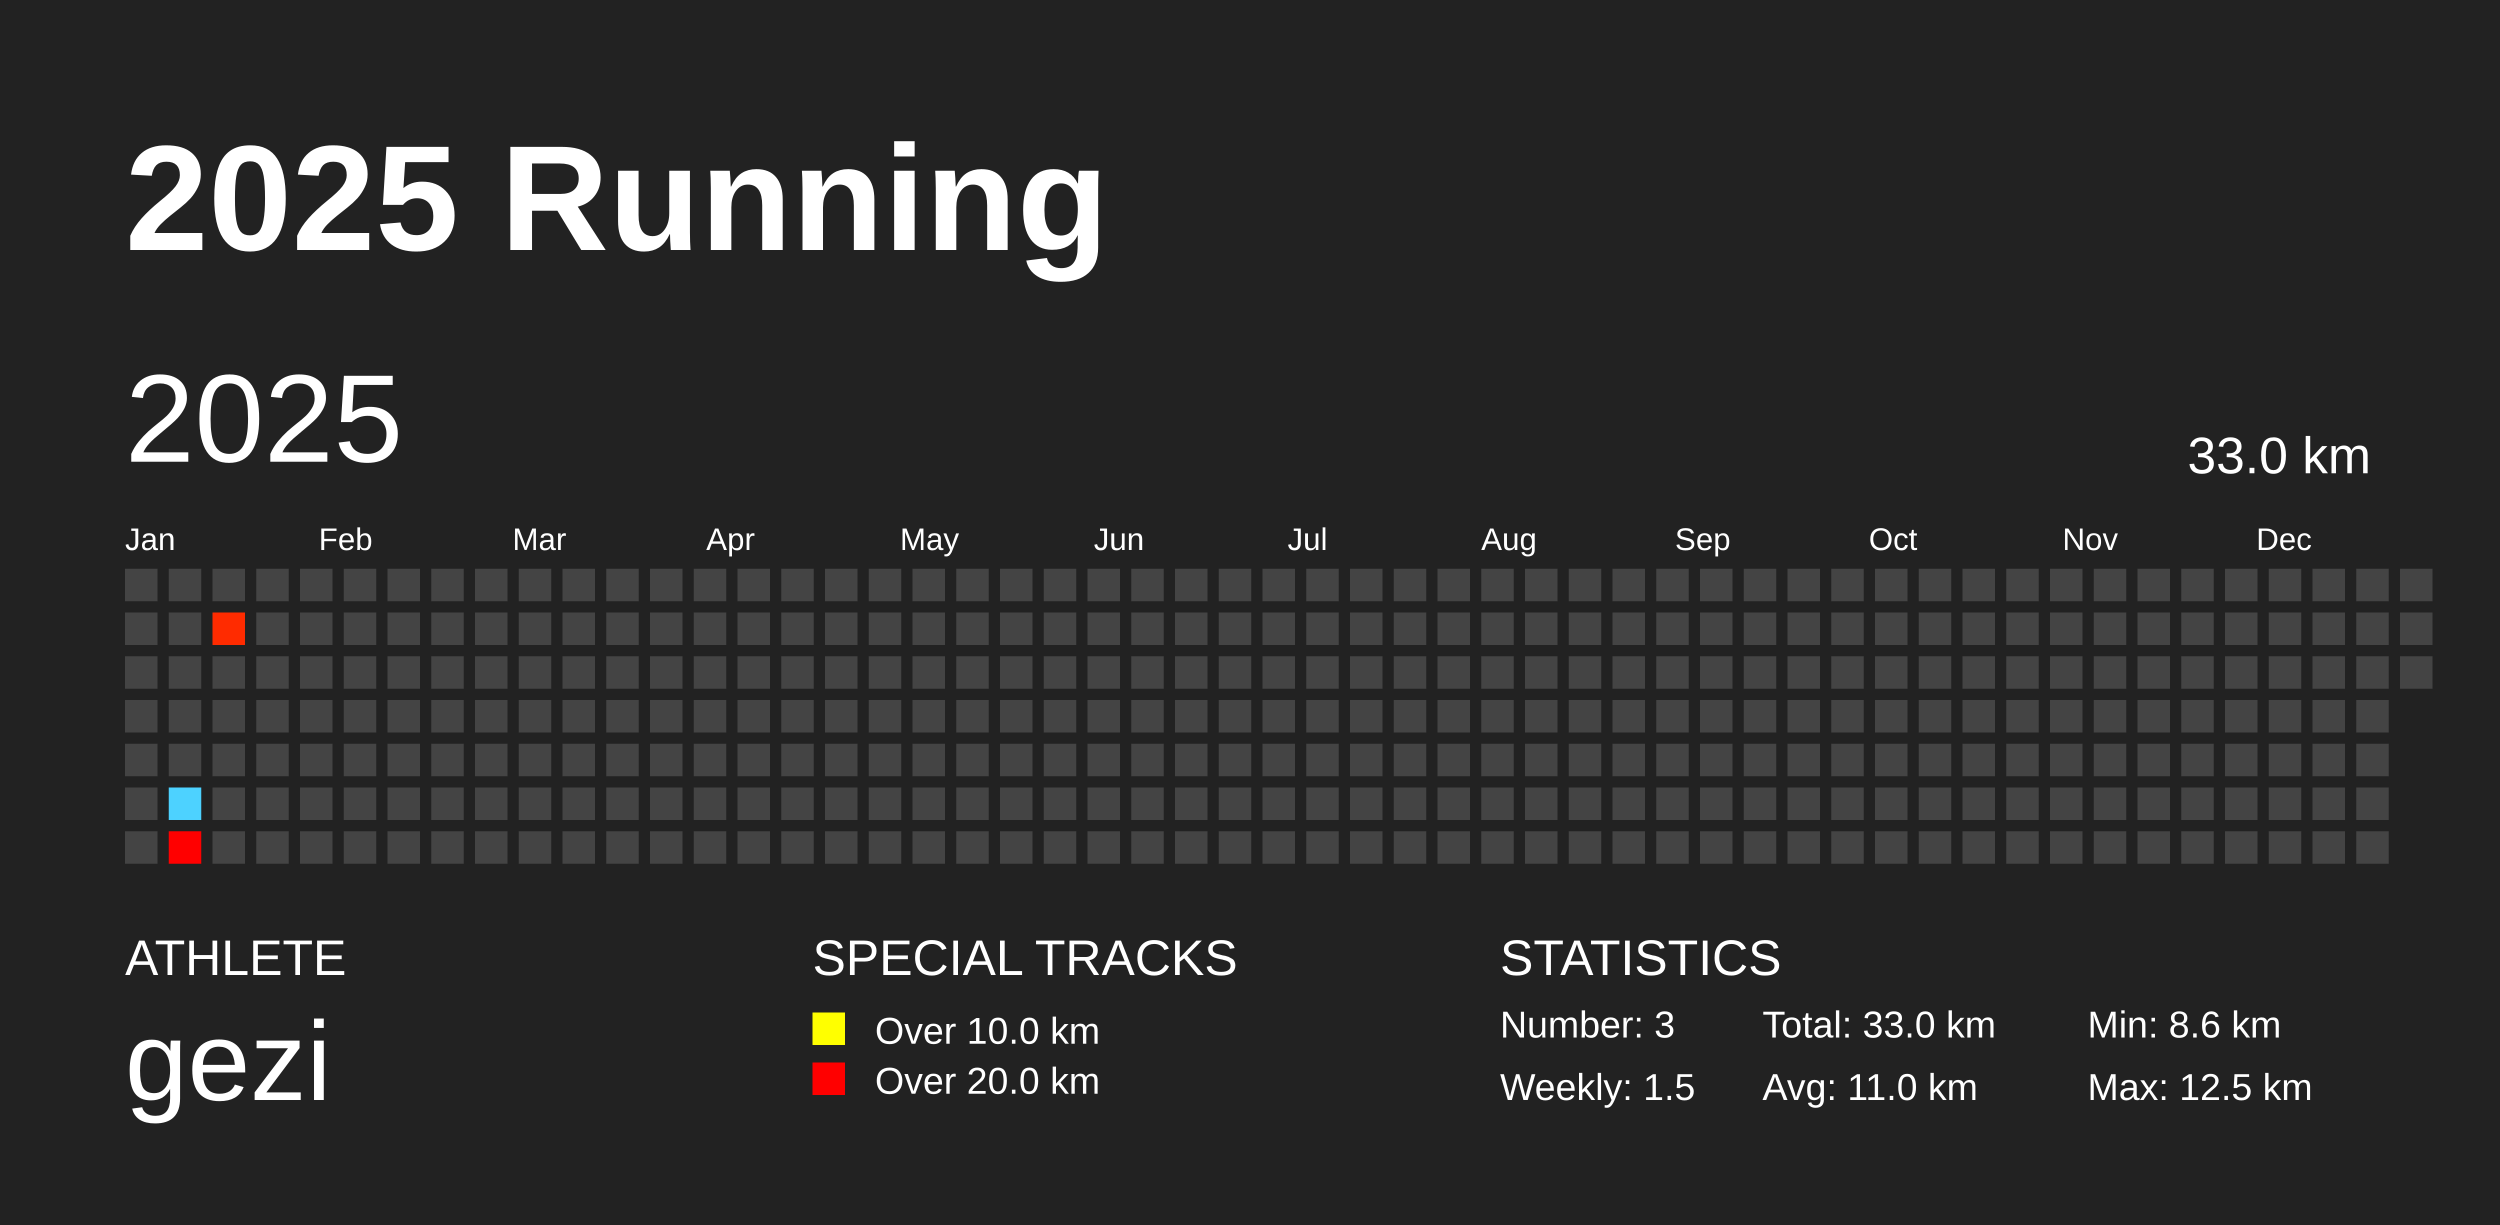
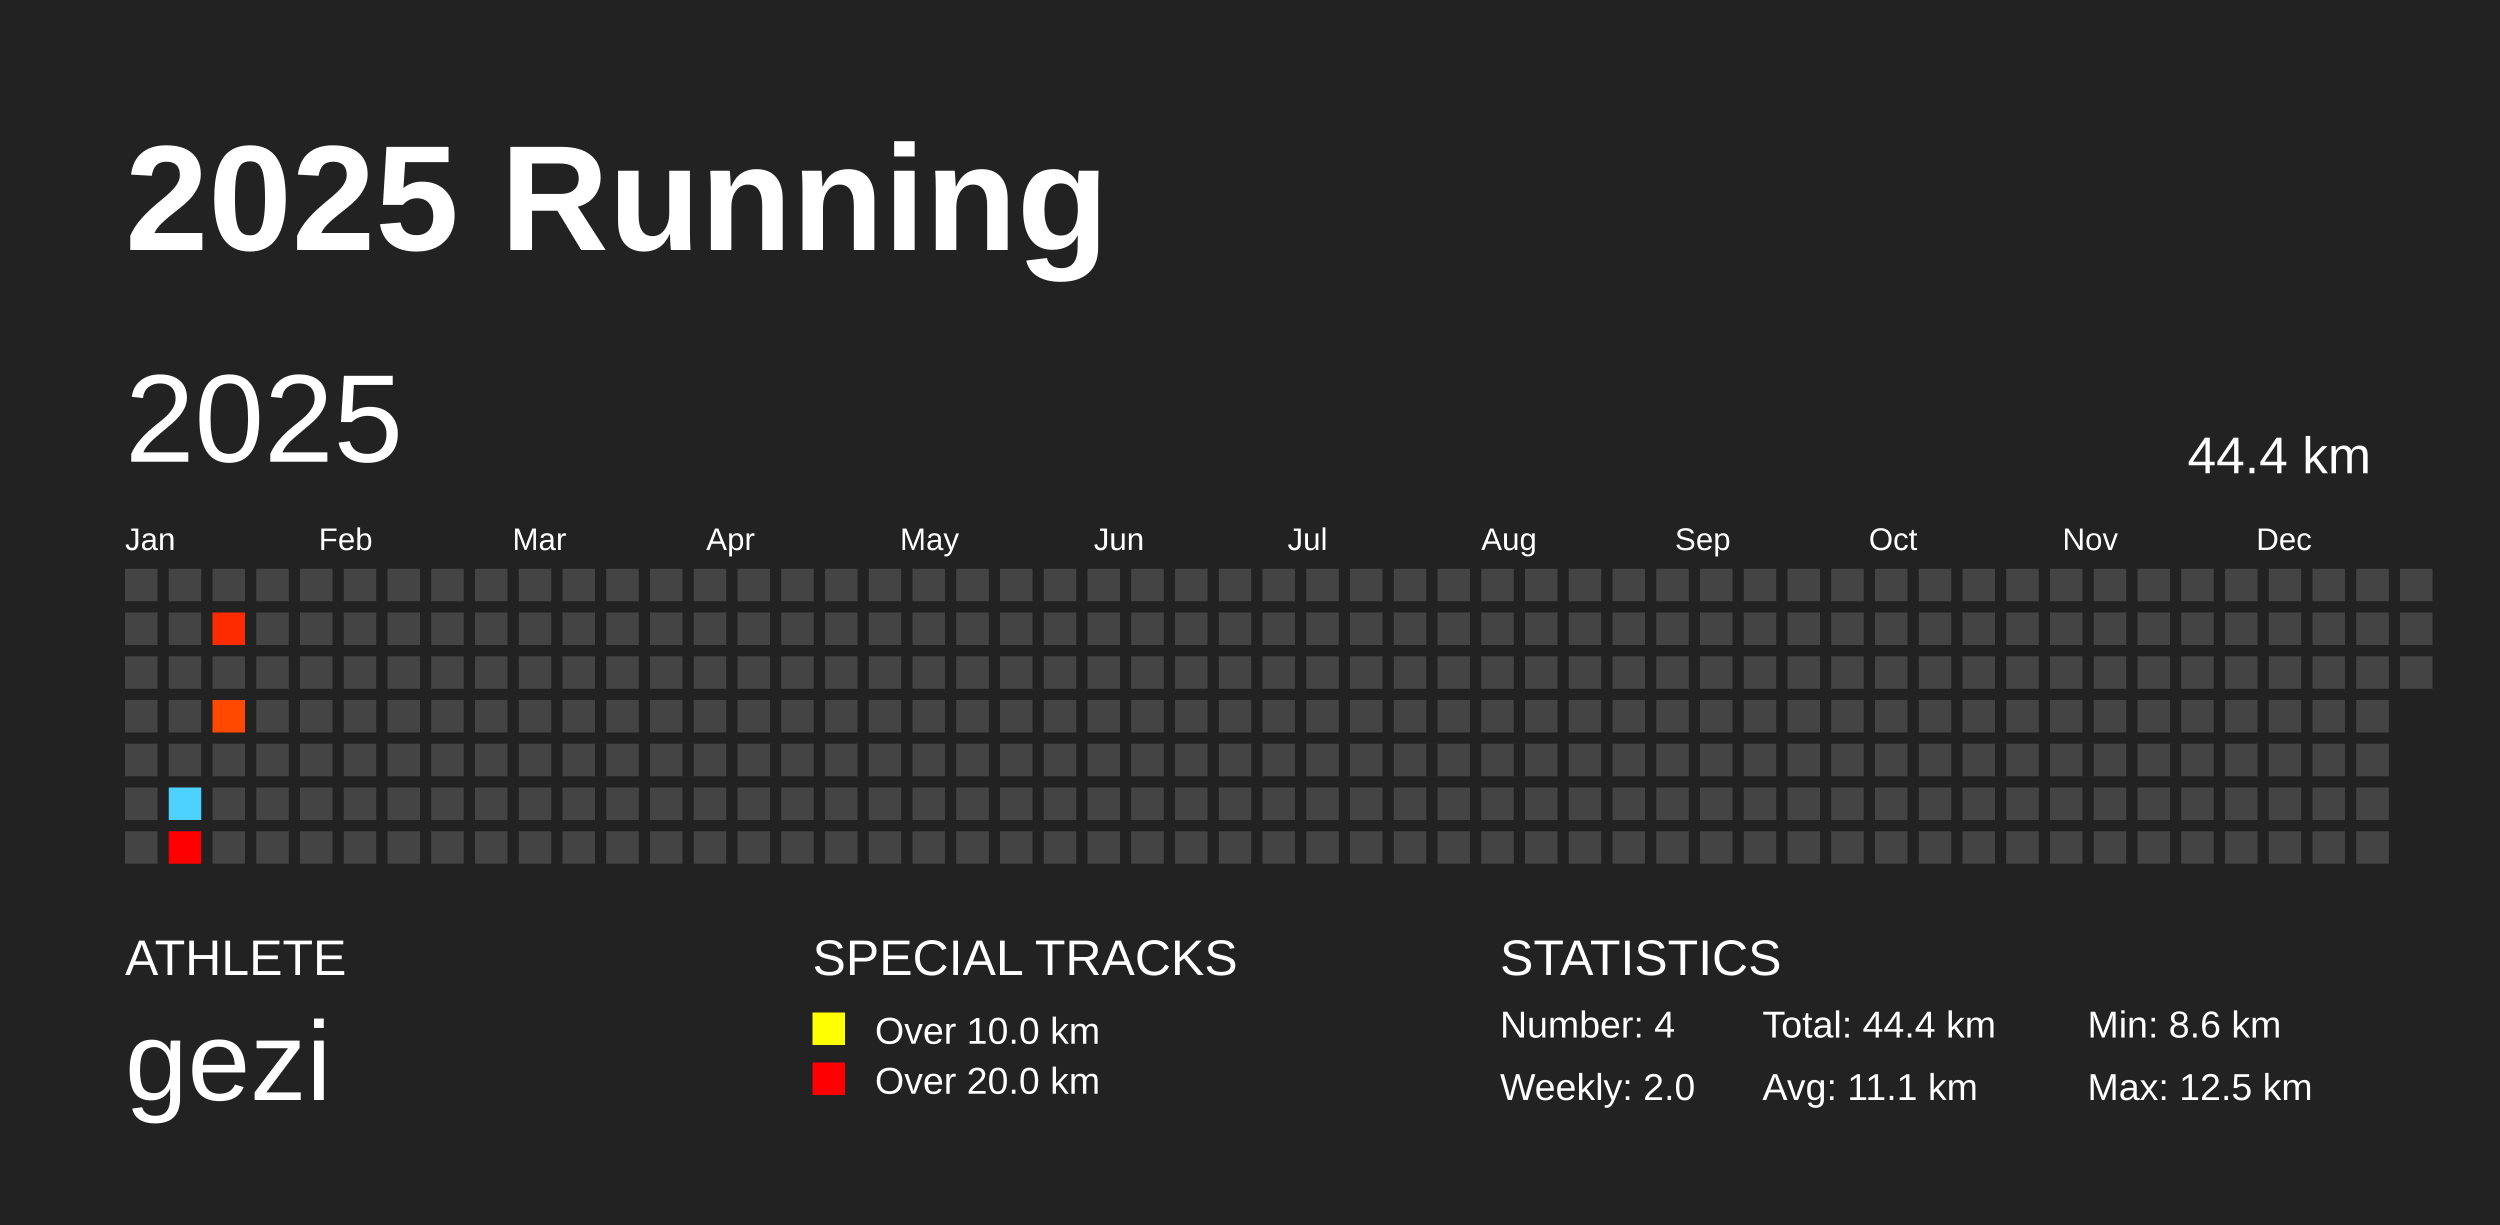
<svg xmlns="http://www.w3.org/2000/svg" baseProfile="full" height="98mm" version="1.1" viewBox="0,0,200,98" width="200mm">
  <defs />
  <rect fill="#222222" height="98" width="200" x="0" y="0" />
  <text fill="#FFFFFF" style="font-size:12px; font-family:Arial; font-weight:bold;" x="10" y="20">2025 Running</text>
  <text fill="#FFFFFF" style="font-size:4px; font-family:Arial" x="10" y="78">ATHLETE</text>
  <text fill="#FFFFFF" style="font-size:9px; font-family:Arial" x="10" y="88">gezi</text>
  <text fill="#FFFFFF" style="font-size:4px; font-family:Arial" x="65" y="78">SPECIAL TRACKS</text>
  <rect fill="yellow" height="2.6" width="2.6" x="65" y="81" />
  <text fill="#FFFFFF" style="font-size:3px; font-family:Arial" x="70" y="83.5">Over 10.0 km</text>
  <rect fill="red" height="2.6" width="2.6" x="65" y="85" />
  <text fill="#FFFFFF" style="font-size:3px; font-family:Arial" x="70" y="87.5">Over 20.0 km</text>
  <text fill="#FFFFFF" style="font-size:4px; font-family:Arial" x="120" y="78">STATISTICS</text>
-   <text fill="#FFFFFF" style="font-size:3px; font-family:Arial" x="120" y="83">Number: 3</text>
-   <text fill="#FFFFFF" style="font-size:3px; font-family:Arial" x="120" y="88">Weekly: 1.5</text>
-   <text fill="#FFFFFF" style="font-size:3px; font-family:Arial" x="141" y="83">Total: 33.0 km</text>
-   <text fill="#FFFFFF" style="font-size:3px; font-family:Arial" x="141" y="88">Avg: 11.0 km</text>
+   <text fill="#FFFFFF" style="font-size:3px; font-family:Arial" x="120" y="83">Number: 4</text>
+   <text fill="#FFFFFF" style="font-size:3px; font-family:Arial" x="120" y="88">Weekly: 2.0</text>
+   <text fill="#FFFFFF" style="font-size:3px; font-family:Arial" x="141" y="83">Total: 44.4 km</text>
+   <text fill="#FFFFFF" style="font-size:3px; font-family:Arial" x="141" y="88">Avg: 11.1 km</text>
  <text fill="#FFFFFF" style="font-size:3px; font-family:Arial" x="167" y="83">Min: 8.6 km</text>
  <text fill="#FFFFFF" style="font-size:3px; font-family:Arial" x="167" y="88">Max: 12.5 km</text>
  <text dominant-baseline="hanging" fill="#FFFFFF" style="font-size:10.0px; font-family:Arial;" x="10" y="30">2025</text>
-   <text dominant-baseline="hanging" fill="#FFFFFF" style="font-size:4.125px; font-family:Arial;" x="175" y="35">33.0 km</text>
+   <text dominant-baseline="hanging" fill="#FFFFFF" style="font-size:4.125px; font-family:Arial;" x="175" y="35">44.4 km</text>
  <text fill="#FFFFFF" style="font-size:2.5px; font-family:Arial" x="10.0" y="44">Jan</text>
  <text fill="#FFFFFF" style="font-size:2.5px; font-family:Arial" x="25.5" y="44">Feb</text>
  <text fill="#FFFFFF" style="font-size:2.5px; font-family:Arial" x="41.0" y="44">Mar</text>
  <text fill="#FFFFFF" style="font-size:2.5px; font-family:Arial" x="56.5" y="44">Apr</text>
  <text fill="#FFFFFF" style="font-size:2.5px; font-family:Arial" x="72.0" y="44">May</text>
  <text fill="#FFFFFF" style="font-size:2.5px; font-family:Arial" x="87.5" y="44">Jun</text>
  <text fill="#FFFFFF" style="font-size:2.5px; font-family:Arial" x="103.0" y="44">Jul</text>
  <text fill="#FFFFFF" style="font-size:2.5px; font-family:Arial" x="118.5" y="44">Aug</text>
  <text fill="#FFFFFF" style="font-size:2.5px; font-family:Arial" x="134.0" y="44">Sep</text>
  <text fill="#FFFFFF" style="font-size:2.5px; font-family:Arial" x="149.5" y="44">Oct</text>
  <text fill="#FFFFFF" style="font-size:2.5px; font-family:Arial" x="165.0" y="44">Nov</text>
  <text fill="#FFFFFF" style="font-size:2.5px; font-family:Arial" x="180.5" y="44">Dec</text>
  <rect fill="#444444" height="2.6" width="2.6" x="10.0" y="45.5" />
  <rect fill="#444444" height="2.6" width="2.6" x="10.0" y="49.0" />
  <rect fill="#444444" height="2.6" width="2.6" x="10.0" y="52.5" />
  <rect fill="#444444" height="2.6" width="2.6" x="10.0" y="56.0" />
  <rect fill="#444444" height="2.6" width="2.6" x="10.0" y="59.5" />
  <rect fill="#444444" height="2.6" width="2.6" x="10.0" y="63.0" />
  <rect fill="#444444" height="2.6" width="2.6" x="10.0" y="66.5" />
  <rect fill="#444444" height="2.6" width="2.6" x="13.5" y="45.5" />
  <rect fill="#444444" height="2.6" width="2.6" x="13.5" y="49.0" />
  <rect fill="#444444" height="2.6" width="2.6" x="13.5" y="52.5" />
  <rect fill="#444444" height="2.6" width="2.6" x="13.5" y="56.0" />
  <rect fill="#444444" height="2.6" width="2.6" x="13.5" y="59.5" />
  <rect fill="#4dd2ff" height="2.6" width="2.6" x="13.5" y="63.0" />
  <rect fill="#ff0000" height="2.6" width="2.6" x="13.5" y="66.5" />
  <rect fill="#444444" height="2.6" width="2.6" x="17.0" y="45.5" />
  <rect fill="#ff2b00" height="2.6" width="2.6" x="17.0" y="49.0" />
  <rect fill="#444444" height="2.6" width="2.6" x="17.0" y="52.5" />
-   <rect fill="#444444" height="2.6" width="2.6" x="17.0" y="56.0" />
+   <rect fill="#ff4800" height="2.6" width="2.6" x="17.0" y="56.0" />
  <rect fill="#444444" height="2.6" width="2.6" x="17.0" y="59.5" />
  <rect fill="#444444" height="2.6" width="2.6" x="17.0" y="63.0" />
  <rect fill="#444444" height="2.6" width="2.6" x="17.0" y="66.5" />
  <rect fill="#444444" height="2.6" width="2.6" x="20.5" y="45.5" />
  <rect fill="#444444" height="2.6" width="2.6" x="20.5" y="49.0" />
  <rect fill="#444444" height="2.6" width="2.6" x="20.5" y="52.5" />
  <rect fill="#444444" height="2.6" width="2.6" x="20.5" y="56.0" />
  <rect fill="#444444" height="2.6" width="2.6" x="20.5" y="59.5" />
  <rect fill="#444444" height="2.6" width="2.6" x="20.5" y="63.0" />
  <rect fill="#444444" height="2.6" width="2.6" x="20.5" y="66.5" />
  <rect fill="#444444" height="2.6" width="2.6" x="24.0" y="45.5" />
  <rect fill="#444444" height="2.6" width="2.6" x="24.0" y="49.0" />
  <rect fill="#444444" height="2.6" width="2.6" x="24.0" y="52.5" />
  <rect fill="#444444" height="2.6" width="2.6" x="24.0" y="56.0" />
  <rect fill="#444444" height="2.6" width="2.6" x="24.0" y="59.5" />
  <rect fill="#444444" height="2.6" width="2.6" x="24.0" y="63.0" />
  <rect fill="#444444" height="2.6" width="2.6" x="24.0" y="66.5" />
  <rect fill="#444444" height="2.6" width="2.6" x="27.5" y="45.5" />
  <rect fill="#444444" height="2.6" width="2.6" x="27.5" y="49.0" />
  <rect fill="#444444" height="2.6" width="2.6" x="27.5" y="52.5" />
  <rect fill="#444444" height="2.6" width="2.6" x="27.5" y="56.0" />
  <rect fill="#444444" height="2.6" width="2.6" x="27.5" y="59.5" />
  <rect fill="#444444" height="2.6" width="2.6" x="27.5" y="63.0" />
  <rect fill="#444444" height="2.6" width="2.6" x="27.5" y="66.5" />
  <rect fill="#444444" height="2.6" width="2.6" x="31.0" y="45.5" />
  <rect fill="#444444" height="2.6" width="2.6" x="31.0" y="49.0" />
  <rect fill="#444444" height="2.6" width="2.6" x="31.0" y="52.5" />
  <rect fill="#444444" height="2.6" width="2.6" x="31.0" y="56.0" />
  <rect fill="#444444" height="2.6" width="2.6" x="31.0" y="59.5" />
  <rect fill="#444444" height="2.6" width="2.6" x="31.0" y="63.0" />
  <rect fill="#444444" height="2.6" width="2.6" x="31.0" y="66.5" />
  <rect fill="#444444" height="2.6" width="2.6" x="34.5" y="45.5" />
  <rect fill="#444444" height="2.6" width="2.6" x="34.5" y="49.0" />
  <rect fill="#444444" height="2.6" width="2.6" x="34.5" y="52.5" />
  <rect fill="#444444" height="2.6" width="2.6" x="34.5" y="56.0" />
  <rect fill="#444444" height="2.6" width="2.6" x="34.5" y="59.5" />
  <rect fill="#444444" height="2.6" width="2.6" x="34.5" y="63.0" />
  <rect fill="#444444" height="2.6" width="2.6" x="34.5" y="66.5" />
  <rect fill="#444444" height="2.6" width="2.6" x="38.0" y="45.5" />
  <rect fill="#444444" height="2.6" width="2.6" x="38.0" y="49.0" />
  <rect fill="#444444" height="2.6" width="2.6" x="38.0" y="52.5" />
  <rect fill="#444444" height="2.6" width="2.6" x="38.0" y="56.0" />
  <rect fill="#444444" height="2.6" width="2.6" x="38.0" y="59.5" />
  <rect fill="#444444" height="2.6" width="2.6" x="38.0" y="63.0" />
  <rect fill="#444444" height="2.6" width="2.6" x="38.0" y="66.5" />
  <rect fill="#444444" height="2.6" width="2.6" x="41.5" y="45.5" />
  <rect fill="#444444" height="2.6" width="2.6" x="41.5" y="49.0" />
  <rect fill="#444444" height="2.6" width="2.6" x="41.5" y="52.5" />
  <rect fill="#444444" height="2.6" width="2.6" x="41.5" y="56.0" />
  <rect fill="#444444" height="2.6" width="2.6" x="41.5" y="59.5" />
  <rect fill="#444444" height="2.6" width="2.6" x="41.5" y="63.0" />
  <rect fill="#444444" height="2.6" width="2.6" x="41.5" y="66.5" />
  <rect fill="#444444" height="2.6" width="2.6" x="45.0" y="45.5" />
  <rect fill="#444444" height="2.6" width="2.6" x="45.0" y="49.0" />
  <rect fill="#444444" height="2.6" width="2.6" x="45.0" y="52.5" />
  <rect fill="#444444" height="2.6" width="2.6" x="45.0" y="56.0" />
  <rect fill="#444444" height="2.6" width="2.6" x="45.0" y="59.5" />
  <rect fill="#444444" height="2.6" width="2.6" x="45.0" y="63.0" />
  <rect fill="#444444" height="2.6" width="2.6" x="45.0" y="66.5" />
  <rect fill="#444444" height="2.6" width="2.6" x="48.5" y="45.5" />
  <rect fill="#444444" height="2.6" width="2.6" x="48.5" y="49.0" />
  <rect fill="#444444" height="2.6" width="2.6" x="48.5" y="52.5" />
  <rect fill="#444444" height="2.6" width="2.6" x="48.5" y="56.0" />
  <rect fill="#444444" height="2.6" width="2.6" x="48.5" y="59.5" />
  <rect fill="#444444" height="2.6" width="2.6" x="48.5" y="63.0" />
  <rect fill="#444444" height="2.6" width="2.6" x="48.5" y="66.5" />
  <rect fill="#444444" height="2.6" width="2.6" x="52.0" y="45.5" />
  <rect fill="#444444" height="2.6" width="2.6" x="52.0" y="49.0" />
  <rect fill="#444444" height="2.6" width="2.6" x="52.0" y="52.5" />
  <rect fill="#444444" height="2.6" width="2.6" x="52.0" y="56.0" />
  <rect fill="#444444" height="2.6" width="2.6" x="52.0" y="59.5" />
  <rect fill="#444444" height="2.6" width="2.6" x="52.0" y="63.0" />
  <rect fill="#444444" height="2.6" width="2.6" x="52.0" y="66.5" />
  <rect fill="#444444" height="2.6" width="2.6" x="55.5" y="45.5" />
  <rect fill="#444444" height="2.6" width="2.6" x="55.5" y="49.0" />
  <rect fill="#444444" height="2.6" width="2.6" x="55.5" y="52.5" />
  <rect fill="#444444" height="2.6" width="2.6" x="55.5" y="56.0" />
  <rect fill="#444444" height="2.6" width="2.6" x="55.5" y="59.5" />
  <rect fill="#444444" height="2.6" width="2.6" x="55.5" y="63.0" />
  <rect fill="#444444" height="2.6" width="2.6" x="55.5" y="66.5" />
  <rect fill="#444444" height="2.6" width="2.6" x="59.0" y="45.5" />
  <rect fill="#444444" height="2.6" width="2.6" x="59.0" y="49.0" />
  <rect fill="#444444" height="2.6" width="2.6" x="59.0" y="52.5" />
  <rect fill="#444444" height="2.6" width="2.6" x="59.0" y="56.0" />
  <rect fill="#444444" height="2.6" width="2.6" x="59.0" y="59.5" />
  <rect fill="#444444" height="2.6" width="2.6" x="59.0" y="63.0" />
  <rect fill="#444444" height="2.6" width="2.6" x="59.0" y="66.5" />
  <rect fill="#444444" height="2.6" width="2.6" x="62.5" y="45.5" />
  <rect fill="#444444" height="2.6" width="2.6" x="62.5" y="49.0" />
  <rect fill="#444444" height="2.6" width="2.6" x="62.5" y="52.5" />
  <rect fill="#444444" height="2.6" width="2.6" x="62.5" y="56.0" />
  <rect fill="#444444" height="2.6" width="2.6" x="62.5" y="59.5" />
  <rect fill="#444444" height="2.6" width="2.6" x="62.5" y="63.0" />
  <rect fill="#444444" height="2.6" width="2.6" x="62.5" y="66.5" />
  <rect fill="#444444" height="2.6" width="2.6" x="66.0" y="45.5" />
  <rect fill="#444444" height="2.6" width="2.6" x="66.0" y="49.0" />
  <rect fill="#444444" height="2.6" width="2.6" x="66.0" y="52.5" />
  <rect fill="#444444" height="2.6" width="2.6" x="66.0" y="56.0" />
  <rect fill="#444444" height="2.6" width="2.6" x="66.0" y="59.5" />
  <rect fill="#444444" height="2.6" width="2.6" x="66.0" y="63.0" />
  <rect fill="#444444" height="2.6" width="2.6" x="66.0" y="66.5" />
  <rect fill="#444444" height="2.6" width="2.6" x="69.5" y="45.5" />
  <rect fill="#444444" height="2.6" width="2.6" x="69.5" y="49.0" />
  <rect fill="#444444" height="2.6" width="2.6" x="69.5" y="52.5" />
  <rect fill="#444444" height="2.6" width="2.6" x="69.5" y="56.0" />
  <rect fill="#444444" height="2.6" width="2.6" x="69.5" y="59.5" />
  <rect fill="#444444" height="2.6" width="2.6" x="69.5" y="63.0" />
  <rect fill="#444444" height="2.6" width="2.6" x="69.5" y="66.5" />
  <rect fill="#444444" height="2.6" width="2.6" x="73.0" y="45.5" />
  <rect fill="#444444" height="2.6" width="2.6" x="73.0" y="49.0" />
  <rect fill="#444444" height="2.6" width="2.6" x="73.0" y="52.5" />
  <rect fill="#444444" height="2.6" width="2.6" x="73.0" y="56.0" />
  <rect fill="#444444" height="2.6" width="2.6" x="73.0" y="59.5" />
  <rect fill="#444444" height="2.6" width="2.6" x="73.0" y="63.0" />
  <rect fill="#444444" height="2.6" width="2.6" x="73.0" y="66.5" />
  <rect fill="#444444" height="2.6" width="2.6" x="76.5" y="45.5" />
  <rect fill="#444444" height="2.6" width="2.6" x="76.5" y="49.0" />
  <rect fill="#444444" height="2.6" width="2.6" x="76.5" y="52.5" />
  <rect fill="#444444" height="2.6" width="2.6" x="76.5" y="56.0" />
  <rect fill="#444444" height="2.6" width="2.6" x="76.5" y="59.5" />
  <rect fill="#444444" height="2.6" width="2.6" x="76.5" y="63.0" />
  <rect fill="#444444" height="2.6" width="2.6" x="76.5" y="66.5" />
  <rect fill="#444444" height="2.6" width="2.6" x="80.0" y="45.5" />
  <rect fill="#444444" height="2.6" width="2.6" x="80.0" y="49.0" />
  <rect fill="#444444" height="2.6" width="2.6" x="80.0" y="52.5" />
  <rect fill="#444444" height="2.6" width="2.6" x="80.0" y="56.0" />
  <rect fill="#444444" height="2.6" width="2.6" x="80.0" y="59.5" />
  <rect fill="#444444" height="2.6" width="2.6" x="80.0" y="63.0" />
  <rect fill="#444444" height="2.6" width="2.6" x="80.0" y="66.5" />
  <rect fill="#444444" height="2.6" width="2.6" x="83.5" y="45.5" />
  <rect fill="#444444" height="2.6" width="2.6" x="83.5" y="49.0" />
  <rect fill="#444444" height="2.6" width="2.6" x="83.5" y="52.5" />
  <rect fill="#444444" height="2.6" width="2.6" x="83.5" y="56.0" />
  <rect fill="#444444" height="2.6" width="2.6" x="83.5" y="59.5" />
  <rect fill="#444444" height="2.6" width="2.6" x="83.5" y="63.0" />
  <rect fill="#444444" height="2.6" width="2.6" x="83.5" y="66.5" />
  <rect fill="#444444" height="2.6" width="2.6" x="87.0" y="45.5" />
  <rect fill="#444444" height="2.6" width="2.6" x="87.0" y="49.0" />
  <rect fill="#444444" height="2.6" width="2.6" x="87.0" y="52.5" />
  <rect fill="#444444" height="2.6" width="2.6" x="87.0" y="56.0" />
  <rect fill="#444444" height="2.6" width="2.6" x="87.0" y="59.5" />
  <rect fill="#444444" height="2.6" width="2.6" x="87.0" y="63.0" />
  <rect fill="#444444" height="2.6" width="2.6" x="87.0" y="66.5" />
  <rect fill="#444444" height="2.6" width="2.6" x="90.5" y="45.5" />
  <rect fill="#444444" height="2.6" width="2.6" x="90.5" y="49.0" />
  <rect fill="#444444" height="2.6" width="2.6" x="90.5" y="52.5" />
  <rect fill="#444444" height="2.6" width="2.6" x="90.5" y="56.0" />
  <rect fill="#444444" height="2.6" width="2.6" x="90.5" y="59.5" />
  <rect fill="#444444" height="2.6" width="2.6" x="90.5" y="63.0" />
  <rect fill="#444444" height="2.6" width="2.6" x="90.5" y="66.5" />
  <rect fill="#444444" height="2.6" width="2.6" x="94.0" y="45.5" />
  <rect fill="#444444" height="2.6" width="2.6" x="94.0" y="49.0" />
  <rect fill="#444444" height="2.6" width="2.6" x="94.0" y="52.5" />
  <rect fill="#444444" height="2.6" width="2.6" x="94.0" y="56.0" />
  <rect fill="#444444" height="2.6" width="2.6" x="94.0" y="59.5" />
  <rect fill="#444444" height="2.6" width="2.6" x="94.0" y="63.0" />
  <rect fill="#444444" height="2.6" width="2.6" x="94.0" y="66.5" />
  <rect fill="#444444" height="2.6" width="2.6" x="97.5" y="45.5" />
  <rect fill="#444444" height="2.6" width="2.6" x="97.5" y="49.0" />
  <rect fill="#444444" height="2.6" width="2.6" x="97.5" y="52.5" />
  <rect fill="#444444" height="2.6" width="2.6" x="97.5" y="56.0" />
  <rect fill="#444444" height="2.6" width="2.6" x="97.5" y="59.5" />
  <rect fill="#444444" height="2.6" width="2.6" x="97.5" y="63.0" />
  <rect fill="#444444" height="2.6" width="2.6" x="97.5" y="66.5" />
  <rect fill="#444444" height="2.6" width="2.6" x="101.0" y="45.5" />
  <rect fill="#444444" height="2.6" width="2.6" x="101.0" y="49.0" />
  <rect fill="#444444" height="2.6" width="2.6" x="101.0" y="52.5" />
  <rect fill="#444444" height="2.6" width="2.6" x="101.0" y="56.0" />
  <rect fill="#444444" height="2.6" width="2.6" x="101.0" y="59.5" />
  <rect fill="#444444" height="2.6" width="2.6" x="101.0" y="63.0" />
  <rect fill="#444444" height="2.6" width="2.6" x="101.0" y="66.5" />
  <rect fill="#444444" height="2.6" width="2.6" x="104.5" y="45.5" />
  <rect fill="#444444" height="2.6" width="2.6" x="104.5" y="49.0" />
  <rect fill="#444444" height="2.6" width="2.6" x="104.5" y="52.5" />
  <rect fill="#444444" height="2.6" width="2.6" x="104.5" y="56.0" />
  <rect fill="#444444" height="2.6" width="2.6" x="104.5" y="59.5" />
  <rect fill="#444444" height="2.6" width="2.6" x="104.5" y="63.0" />
  <rect fill="#444444" height="2.6" width="2.6" x="104.5" y="66.5" />
  <rect fill="#444444" height="2.6" width="2.6" x="108.0" y="45.5" />
  <rect fill="#444444" height="2.6" width="2.6" x="108.0" y="49.0" />
  <rect fill="#444444" height="2.6" width="2.6" x="108.0" y="52.5" />
  <rect fill="#444444" height="2.6" width="2.6" x="108.0" y="56.0" />
  <rect fill="#444444" height="2.6" width="2.6" x="108.0" y="59.5" />
  <rect fill="#444444" height="2.6" width="2.6" x="108.0" y="63.0" />
  <rect fill="#444444" height="2.6" width="2.6" x="108.0" y="66.5" />
  <rect fill="#444444" height="2.6" width="2.6" x="111.5" y="45.5" />
  <rect fill="#444444" height="2.6" width="2.6" x="111.5" y="49.0" />
  <rect fill="#444444" height="2.6" width="2.6" x="111.5" y="52.5" />
  <rect fill="#444444" height="2.6" width="2.6" x="111.5" y="56.0" />
  <rect fill="#444444" height="2.6" width="2.6" x="111.5" y="59.5" />
  <rect fill="#444444" height="2.6" width="2.6" x="111.5" y="63.0" />
  <rect fill="#444444" height="2.6" width="2.6" x="111.5" y="66.5" />
  <rect fill="#444444" height="2.6" width="2.6" x="115.0" y="45.5" />
  <rect fill="#444444" height="2.6" width="2.6" x="115.0" y="49.0" />
  <rect fill="#444444" height="2.6" width="2.6" x="115.0" y="52.5" />
  <rect fill="#444444" height="2.6" width="2.6" x="115.0" y="56.0" />
  <rect fill="#444444" height="2.6" width="2.6" x="115.0" y="59.5" />
  <rect fill="#444444" height="2.6" width="2.6" x="115.0" y="63.0" />
  <rect fill="#444444" height="2.6" width="2.6" x="115.0" y="66.5" />
  <rect fill="#444444" height="2.6" width="2.6" x="118.5" y="45.5" />
  <rect fill="#444444" height="2.6" width="2.6" x="118.5" y="49.0" />
  <rect fill="#444444" height="2.6" width="2.6" x="118.5" y="52.5" />
  <rect fill="#444444" height="2.6" width="2.6" x="118.5" y="56.0" />
  <rect fill="#444444" height="2.6" width="2.6" x="118.5" y="59.5" />
  <rect fill="#444444" height="2.6" width="2.6" x="118.5" y="63.0" />
  <rect fill="#444444" height="2.6" width="2.6" x="118.5" y="66.5" />
  <rect fill="#444444" height="2.6" width="2.6" x="122.0" y="45.5" />
  <rect fill="#444444" height="2.6" width="2.6" x="122.0" y="49.0" />
  <rect fill="#444444" height="2.6" width="2.6" x="122.0" y="52.5" />
  <rect fill="#444444" height="2.6" width="2.6" x="122.0" y="56.0" />
  <rect fill="#444444" height="2.6" width="2.6" x="122.0" y="59.5" />
  <rect fill="#444444" height="2.6" width="2.6" x="122.0" y="63.0" />
  <rect fill="#444444" height="2.6" width="2.6" x="122.0" y="66.5" />
  <rect fill="#444444" height="2.6" width="2.6" x="125.5" y="45.5" />
  <rect fill="#444444" height="2.6" width="2.6" x="125.5" y="49.0" />
  <rect fill="#444444" height="2.6" width="2.6" x="125.5" y="52.5" />
  <rect fill="#444444" height="2.6" width="2.6" x="125.5" y="56.0" />
  <rect fill="#444444" height="2.6" width="2.6" x="125.5" y="59.5" />
  <rect fill="#444444" height="2.6" width="2.6" x="125.5" y="63.0" />
  <rect fill="#444444" height="2.6" width="2.6" x="125.5" y="66.5" />
  <rect fill="#444444" height="2.6" width="2.6" x="129.0" y="45.5" />
  <rect fill="#444444" height="2.6" width="2.6" x="129.0" y="49.0" />
  <rect fill="#444444" height="2.6" width="2.6" x="129.0" y="52.5" />
  <rect fill="#444444" height="2.6" width="2.6" x="129.0" y="56.0" />
  <rect fill="#444444" height="2.6" width="2.6" x="129.0" y="59.5" />
  <rect fill="#444444" height="2.6" width="2.6" x="129.0" y="63.0" />
  <rect fill="#444444" height="2.6" width="2.6" x="129.0" y="66.5" />
  <rect fill="#444444" height="2.6" width="2.6" x="132.5" y="45.5" />
  <rect fill="#444444" height="2.6" width="2.6" x="132.5" y="49.0" />
  <rect fill="#444444" height="2.6" width="2.6" x="132.5" y="52.5" />
  <rect fill="#444444" height="2.6" width="2.6" x="132.5" y="56.0" />
  <rect fill="#444444" height="2.6" width="2.6" x="132.5" y="59.5" />
  <rect fill="#444444" height="2.6" width="2.6" x="132.5" y="63.0" />
  <rect fill="#444444" height="2.6" width="2.6" x="132.5" y="66.5" />
  <rect fill="#444444" height="2.6" width="2.6" x="136.0" y="45.5" />
  <rect fill="#444444" height="2.6" width="2.6" x="136.0" y="49.0" />
  <rect fill="#444444" height="2.6" width="2.6" x="136.0" y="52.5" />
  <rect fill="#444444" height="2.6" width="2.6" x="136.0" y="56.0" />
  <rect fill="#444444" height="2.6" width="2.6" x="136.0" y="59.5" />
  <rect fill="#444444" height="2.6" width="2.6" x="136.0" y="63.0" />
  <rect fill="#444444" height="2.6" width="2.6" x="136.0" y="66.5" />
  <rect fill="#444444" height="2.6" width="2.6" x="139.5" y="45.5" />
  <rect fill="#444444" height="2.6" width="2.6" x="139.5" y="49.0" />
  <rect fill="#444444" height="2.6" width="2.6" x="139.5" y="52.5" />
  <rect fill="#444444" height="2.6" width="2.6" x="139.5" y="56.0" />
  <rect fill="#444444" height="2.6" width="2.6" x="139.5" y="59.5" />
  <rect fill="#444444" height="2.6" width="2.6" x="139.5" y="63.0" />
  <rect fill="#444444" height="2.6" width="2.6" x="139.5" y="66.5" />
  <rect fill="#444444" height="2.6" width="2.6" x="143.0" y="45.5" />
  <rect fill="#444444" height="2.6" width="2.6" x="143.0" y="49.0" />
  <rect fill="#444444" height="2.6" width="2.6" x="143.0" y="52.5" />
  <rect fill="#444444" height="2.6" width="2.6" x="143.0" y="56.0" />
  <rect fill="#444444" height="2.6" width="2.6" x="143.0" y="59.5" />
  <rect fill="#444444" height="2.6" width="2.6" x="143.0" y="63.0" />
  <rect fill="#444444" height="2.6" width="2.6" x="143.0" y="66.5" />
  <rect fill="#444444" height="2.6" width="2.6" x="146.5" y="45.5" />
  <rect fill="#444444" height="2.6" width="2.6" x="146.5" y="49.0" />
  <rect fill="#444444" height="2.6" width="2.6" x="146.5" y="52.5" />
  <rect fill="#444444" height="2.6" width="2.6" x="146.5" y="56.0" />
  <rect fill="#444444" height="2.6" width="2.6" x="146.5" y="59.5" />
  <rect fill="#444444" height="2.6" width="2.6" x="146.5" y="63.0" />
  <rect fill="#444444" height="2.6" width="2.6" x="146.5" y="66.5" />
  <rect fill="#444444" height="2.6" width="2.6" x="150.0" y="45.5" />
  <rect fill="#444444" height="2.6" width="2.6" x="150.0" y="49.0" />
  <rect fill="#444444" height="2.6" width="2.6" x="150.0" y="52.5" />
  <rect fill="#444444" height="2.6" width="2.6" x="150.0" y="56.0" />
  <rect fill="#444444" height="2.6" width="2.6" x="150.0" y="59.5" />
  <rect fill="#444444" height="2.6" width="2.6" x="150.0" y="63.0" />
  <rect fill="#444444" height="2.6" width="2.6" x="150.0" y="66.5" />
  <rect fill="#444444" height="2.6" width="2.6" x="153.5" y="45.5" />
  <rect fill="#444444" height="2.6" width="2.6" x="153.5" y="49.0" />
  <rect fill="#444444" height="2.6" width="2.6" x="153.5" y="52.5" />
  <rect fill="#444444" height="2.6" width="2.6" x="153.5" y="56.0" />
  <rect fill="#444444" height="2.6" width="2.6" x="153.5" y="59.5" />
  <rect fill="#444444" height="2.6" width="2.6" x="153.5" y="63.0" />
  <rect fill="#444444" height="2.6" width="2.6" x="153.5" y="66.5" />
  <rect fill="#444444" height="2.6" width="2.6" x="157.0" y="45.5" />
  <rect fill="#444444" height="2.6" width="2.6" x="157.0" y="49.0" />
  <rect fill="#444444" height="2.6" width="2.6" x="157.0" y="52.5" />
  <rect fill="#444444" height="2.6" width="2.6" x="157.0" y="56.0" />
  <rect fill="#444444" height="2.6" width="2.6" x="157.0" y="59.5" />
  <rect fill="#444444" height="2.6" width="2.6" x="157.0" y="63.0" />
  <rect fill="#444444" height="2.6" width="2.6" x="157.0" y="66.5" />
  <rect fill="#444444" height="2.6" width="2.6" x="160.5" y="45.5" />
  <rect fill="#444444" height="2.6" width="2.6" x="160.5" y="49.0" />
  <rect fill="#444444" height="2.6" width="2.6" x="160.5" y="52.5" />
  <rect fill="#444444" height="2.6" width="2.6" x="160.5" y="56.0" />
  <rect fill="#444444" height="2.6" width="2.6" x="160.5" y="59.5" />
  <rect fill="#444444" height="2.6" width="2.6" x="160.5" y="63.0" />
  <rect fill="#444444" height="2.6" width="2.6" x="160.5" y="66.5" />
  <rect fill="#444444" height="2.6" width="2.6" x="164.0" y="45.5" />
  <rect fill="#444444" height="2.6" width="2.6" x="164.0" y="49.0" />
  <rect fill="#444444" height="2.6" width="2.6" x="164.0" y="52.5" />
  <rect fill="#444444" height="2.6" width="2.6" x="164.0" y="56.0" />
  <rect fill="#444444" height="2.6" width="2.6" x="164.0" y="59.5" />
  <rect fill="#444444" height="2.6" width="2.6" x="164.0" y="63.0" />
  <rect fill="#444444" height="2.6" width="2.6" x="164.0" y="66.5" />
  <rect fill="#444444" height="2.6" width="2.6" x="167.5" y="45.5" />
  <rect fill="#444444" height="2.6" width="2.6" x="167.5" y="49.0" />
  <rect fill="#444444" height="2.6" width="2.6" x="167.5" y="52.5" />
  <rect fill="#444444" height="2.6" width="2.6" x="167.5" y="56.0" />
  <rect fill="#444444" height="2.6" width="2.6" x="167.5" y="59.5" />
  <rect fill="#444444" height="2.6" width="2.6" x="167.5" y="63.0" />
  <rect fill="#444444" height="2.6" width="2.6" x="167.5" y="66.5" />
  <rect fill="#444444" height="2.6" width="2.6" x="171.0" y="45.5" />
  <rect fill="#444444" height="2.6" width="2.6" x="171.0" y="49.0" />
  <rect fill="#444444" height="2.6" width="2.6" x="171.0" y="52.5" />
  <rect fill="#444444" height="2.6" width="2.6" x="171.0" y="56.0" />
  <rect fill="#444444" height="2.6" width="2.6" x="171.0" y="59.5" />
  <rect fill="#444444" height="2.6" width="2.6" x="171.0" y="63.0" />
  <rect fill="#444444" height="2.6" width="2.6" x="171.0" y="66.5" />
  <rect fill="#444444" height="2.6" width="2.6" x="174.5" y="45.5" />
  <rect fill="#444444" height="2.6" width="2.6" x="174.5" y="49.0" />
  <rect fill="#444444" height="2.6" width="2.6" x="174.5" y="52.5" />
  <rect fill="#444444" height="2.6" width="2.6" x="174.5" y="56.0" />
  <rect fill="#444444" height="2.6" width="2.6" x="174.5" y="59.5" />
  <rect fill="#444444" height="2.6" width="2.6" x="174.5" y="63.0" />
  <rect fill="#444444" height="2.6" width="2.6" x="174.5" y="66.5" />
  <rect fill="#444444" height="2.6" width="2.6" x="178.0" y="45.5" />
  <rect fill="#444444" height="2.6" width="2.6" x="178.0" y="49.0" />
  <rect fill="#444444" height="2.6" width="2.6" x="178.0" y="52.5" />
  <rect fill="#444444" height="2.6" width="2.6" x="178.0" y="56.0" />
  <rect fill="#444444" height="2.6" width="2.6" x="178.0" y="59.5" />
  <rect fill="#444444" height="2.6" width="2.6" x="178.0" y="63.0" />
  <rect fill="#444444" height="2.6" width="2.6" x="178.0" y="66.5" />
  <rect fill="#444444" height="2.6" width="2.6" x="181.5" y="45.5" />
  <rect fill="#444444" height="2.6" width="2.6" x="181.5" y="49.0" />
  <rect fill="#444444" height="2.6" width="2.6" x="181.5" y="52.5" />
  <rect fill="#444444" height="2.6" width="2.6" x="181.5" y="56.0" />
  <rect fill="#444444" height="2.6" width="2.6" x="181.5" y="59.5" />
  <rect fill="#444444" height="2.6" width="2.6" x="181.5" y="63.0" />
  <rect fill="#444444" height="2.6" width="2.6" x="181.5" y="66.5" />
  <rect fill="#444444" height="2.6" width="2.6" x="185.0" y="45.5" />
  <rect fill="#444444" height="2.6" width="2.6" x="185.0" y="49.0" />
  <rect fill="#444444" height="2.6" width="2.6" x="185.0" y="52.5" />
  <rect fill="#444444" height="2.6" width="2.6" x="185.0" y="56.0" />
  <rect fill="#444444" height="2.6" width="2.6" x="185.0" y="59.5" />
  <rect fill="#444444" height="2.6" width="2.6" x="185.0" y="63.0" />
  <rect fill="#444444" height="2.6" width="2.6" x="185.0" y="66.5" />
  <rect fill="#444444" height="2.6" width="2.6" x="188.5" y="45.5" />
  <rect fill="#444444" height="2.6" width="2.6" x="188.5" y="49.0" />
  <rect fill="#444444" height="2.6" width="2.6" x="188.5" y="52.5" />
  <rect fill="#444444" height="2.6" width="2.6" x="188.5" y="56.0" />
  <rect fill="#444444" height="2.6" width="2.6" x="188.5" y="59.5" />
  <rect fill="#444444" height="2.6" width="2.6" x="188.5" y="63.0" />
  <rect fill="#444444" height="2.6" width="2.6" x="188.5" y="66.5" />
  <rect fill="#444444" height="2.6" width="2.6" x="192.0" y="45.5" />
  <rect fill="#444444" height="2.6" width="2.6" x="192.0" y="49.0" />
  <rect fill="#444444" height="2.6" width="2.6" x="192.0" y="52.5" />
</svg>
